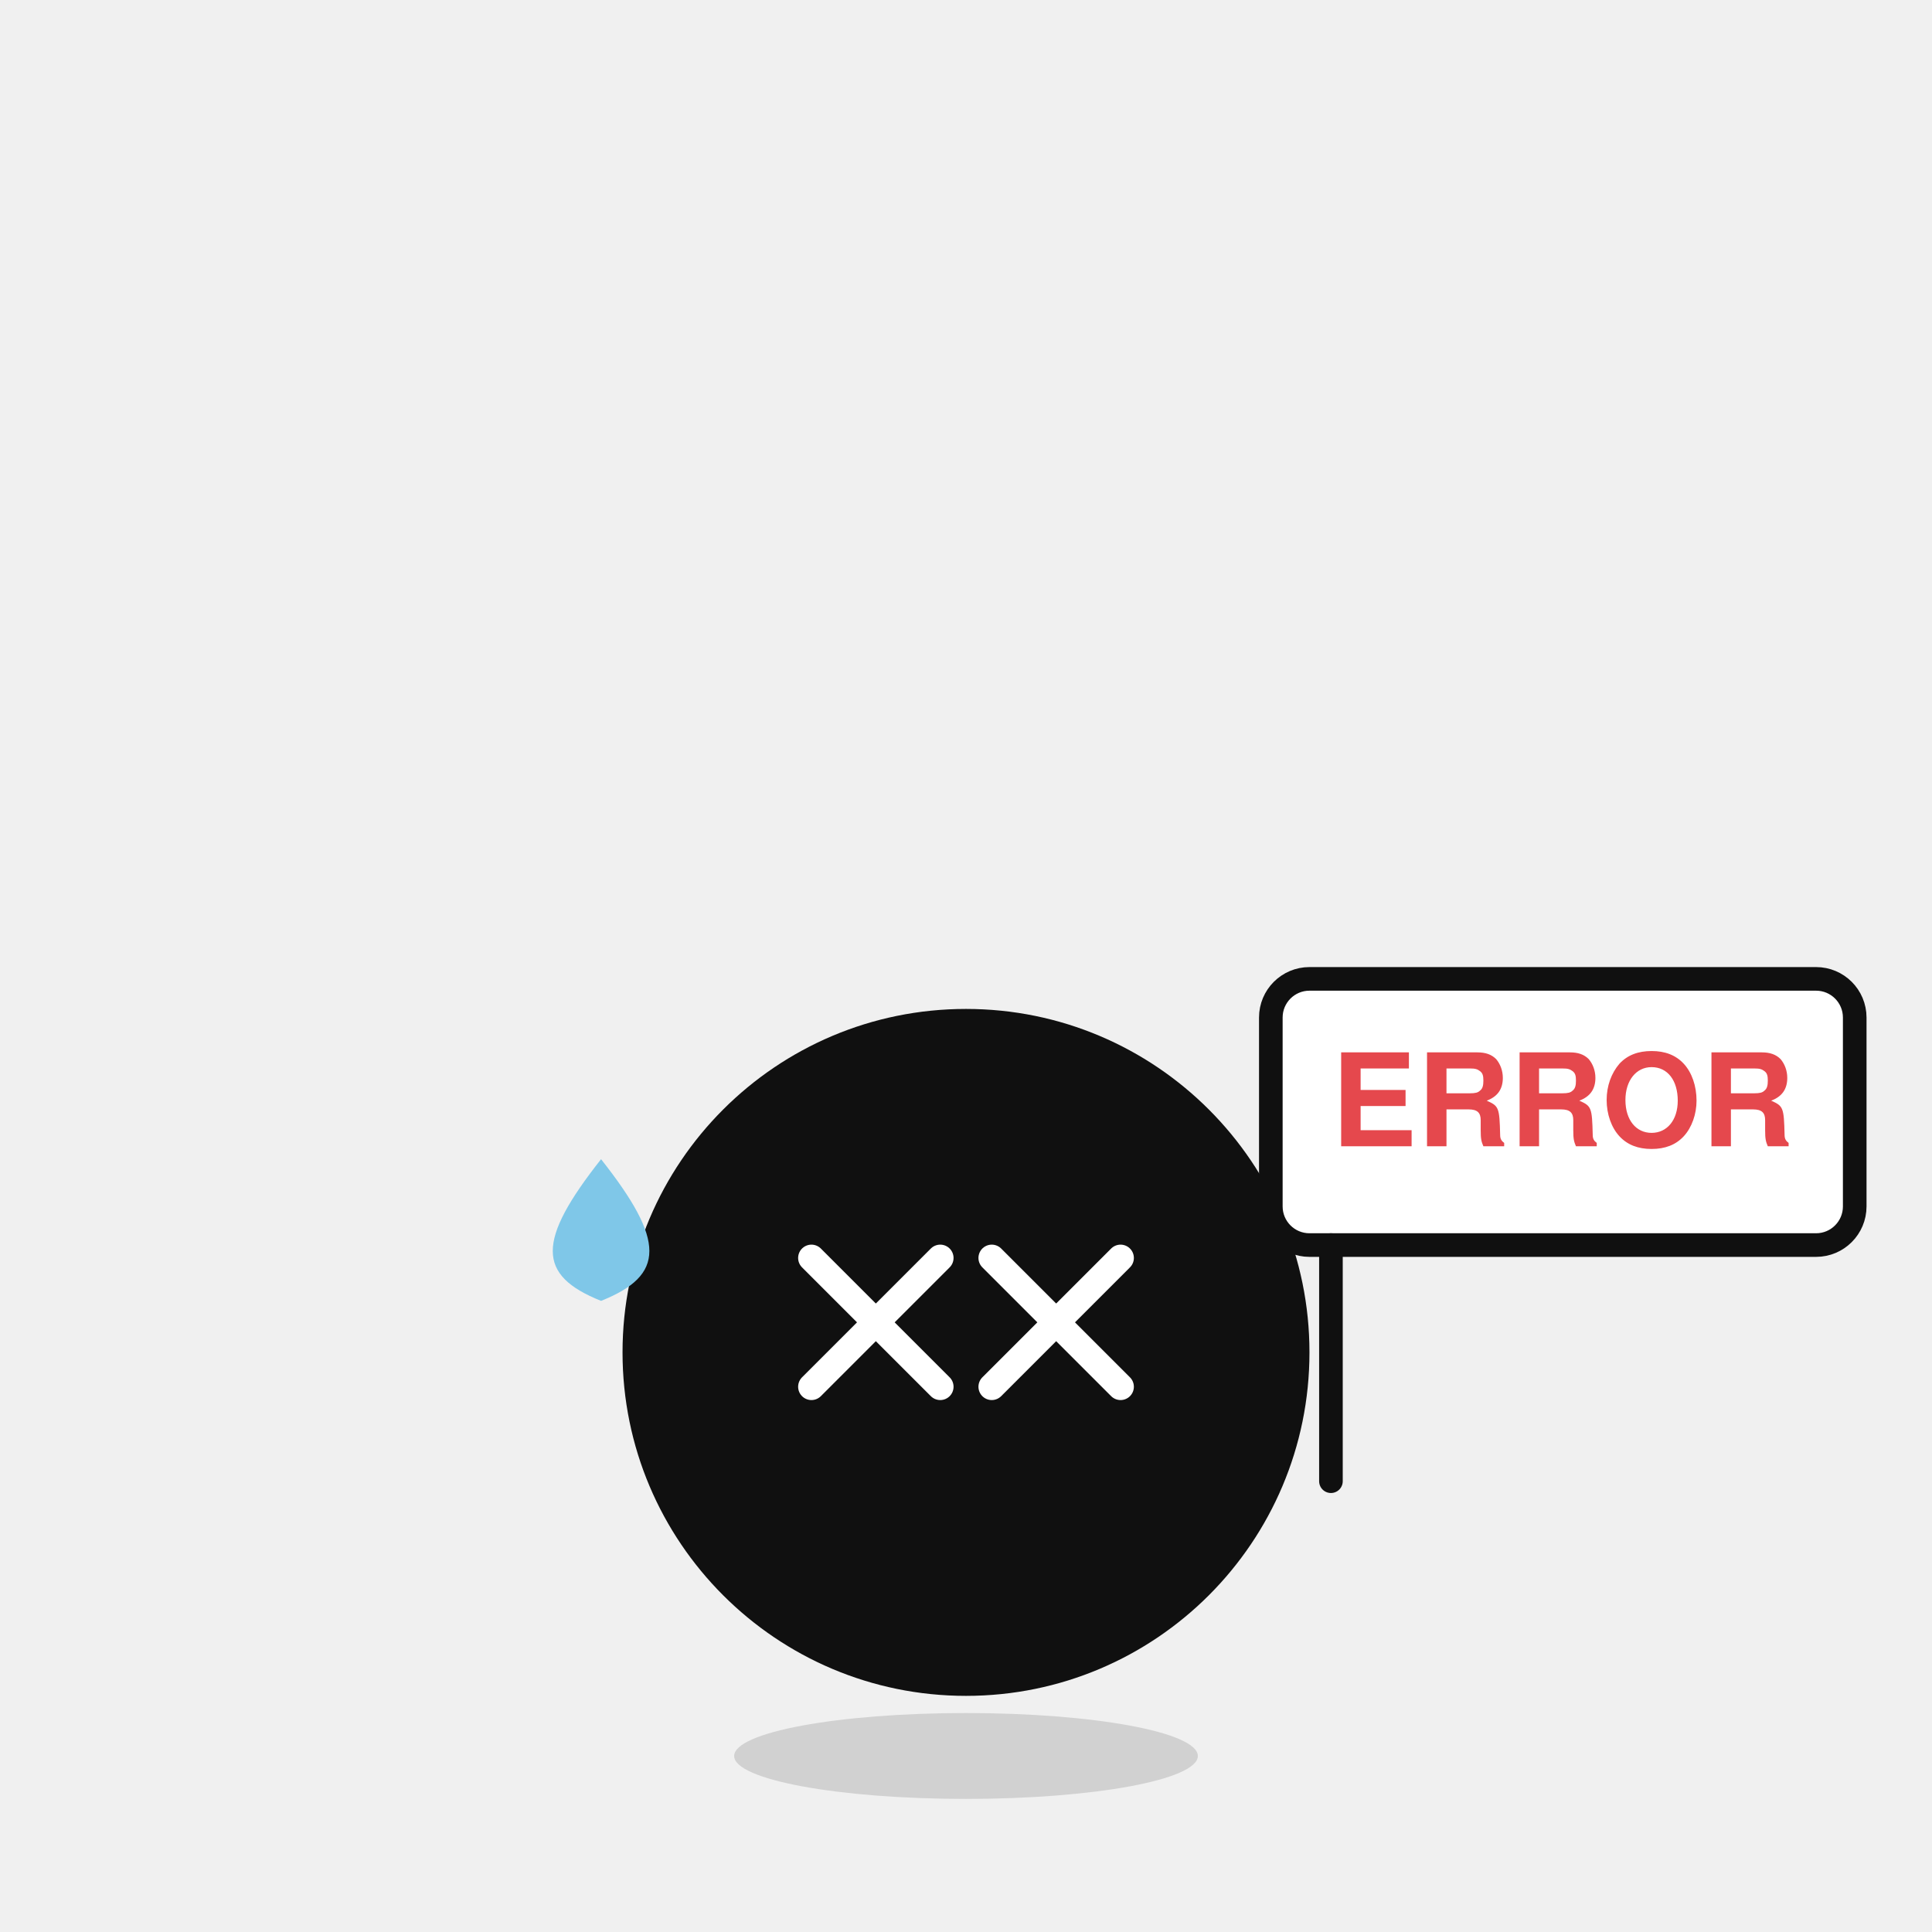
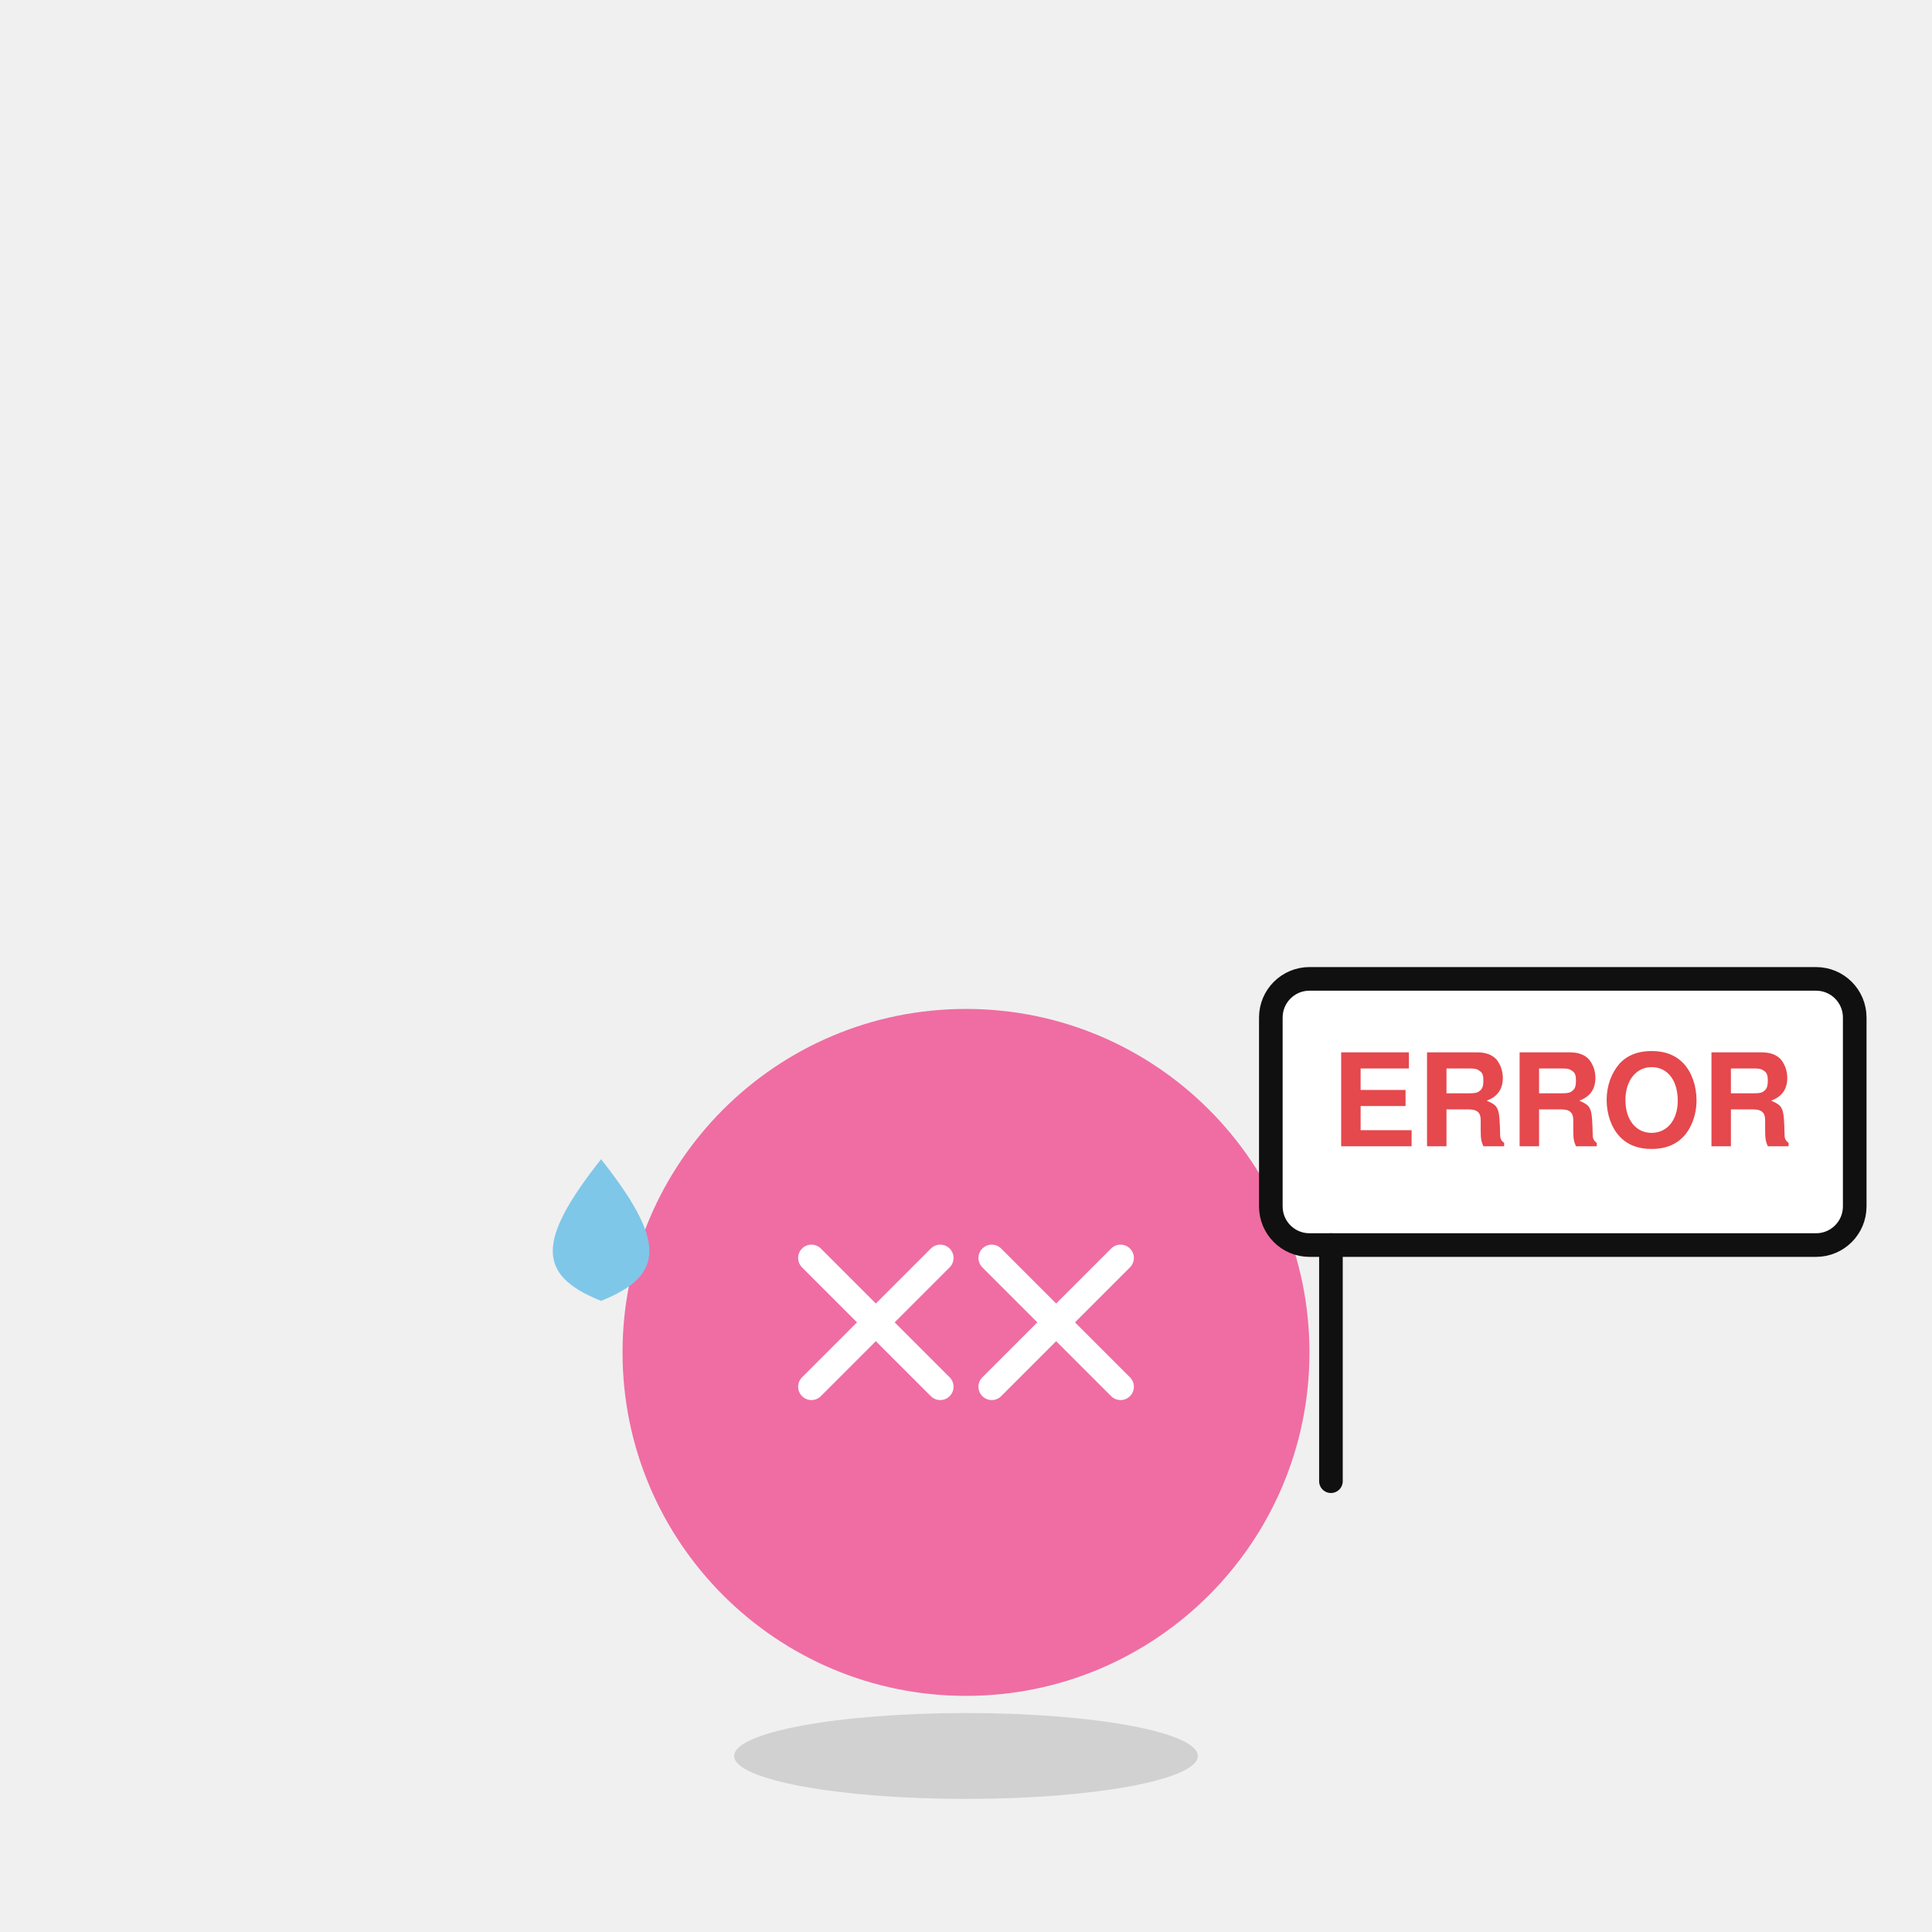
<svg xmlns="http://www.w3.org/2000/svg" viewBox="-15 -25 45 45" width="500" height="500">
  <defs>
    <style>
    * { transform-box: view-box; }
    .slump { transform-origin: 7.5px 14.5px; animation: slump 2.4s ease-in-out infinite; }
    @keyframes slump { 0%,100% { transform: rotate(-3deg) scale(1,1); } 50% { transform: rotate(-3deg) scale(1.02,0.97); } }
    .plate { transform-origin: 21px 4px; animation: plate 2.4s ease-in-out infinite; }
    @keyframes plate { 0%,100% { transform: rotate(-2deg); } 50% { transform: rotate(2deg); } }
    .drop { animation: drop 2.2s ease-in-out infinite; }
    @keyframes drop { 0% { transform: translateY(-1px); opacity: 0; } 35% { opacity: 1; } 100% { transform: translateY(3.5px); opacity: 0; } }
  </style>
  </defs>
  <g id="shadow-js">
    <ellipse cx="7.5" cy="15.9" rx="5.4" ry="1" fill="#000" opacity="0.13" />
  </g>
  <g class="slump">
-     <circle cx="7.5" cy="6.5" r="8" fill="#101010" />
+     <circle cx="7.5" cy="6.5" r="8" fill="#EF6DA3" />
    <path d="M3.9 4.3 L6.9 7.3 M6.9 4.3 L3.9 7.3" stroke="#ffffff" stroke-width="0.62" stroke-linecap="round" />
    <path d="M8.1 4.3 L11.1 7.3 M11.1 4.3 L8.1 7.3" stroke="#ffffff" stroke-width="0.62" stroke-linecap="round" />
  </g>
  <g class="plate">
    <rect x="14.6" y="-2.2" width="13.6" height="6.2" rx="0.9" fill="#ffffff" stroke="#101010" stroke-width="0.55" />
    <text x="21.4" y="1.7" font-family="Helvetica, Arial, sans-serif" font-size="3.0" font-weight="700" fill="#e5484d" text-anchor="middle">ERROR</text>
    <path d="M16.0 4.0 L16.0 9.5" stroke="#101010" stroke-width="0.55" stroke-linecap="round" />
  </g>
  <g class="drop">
    <path d="M-1.0 2.0 c1.5 1.9 1.5 2.7 0 3.3 c-1.5 -0.6 -1.5 -1.4 0 -3.3 Z" fill="#7fc7e8" />
  </g>
</svg>
